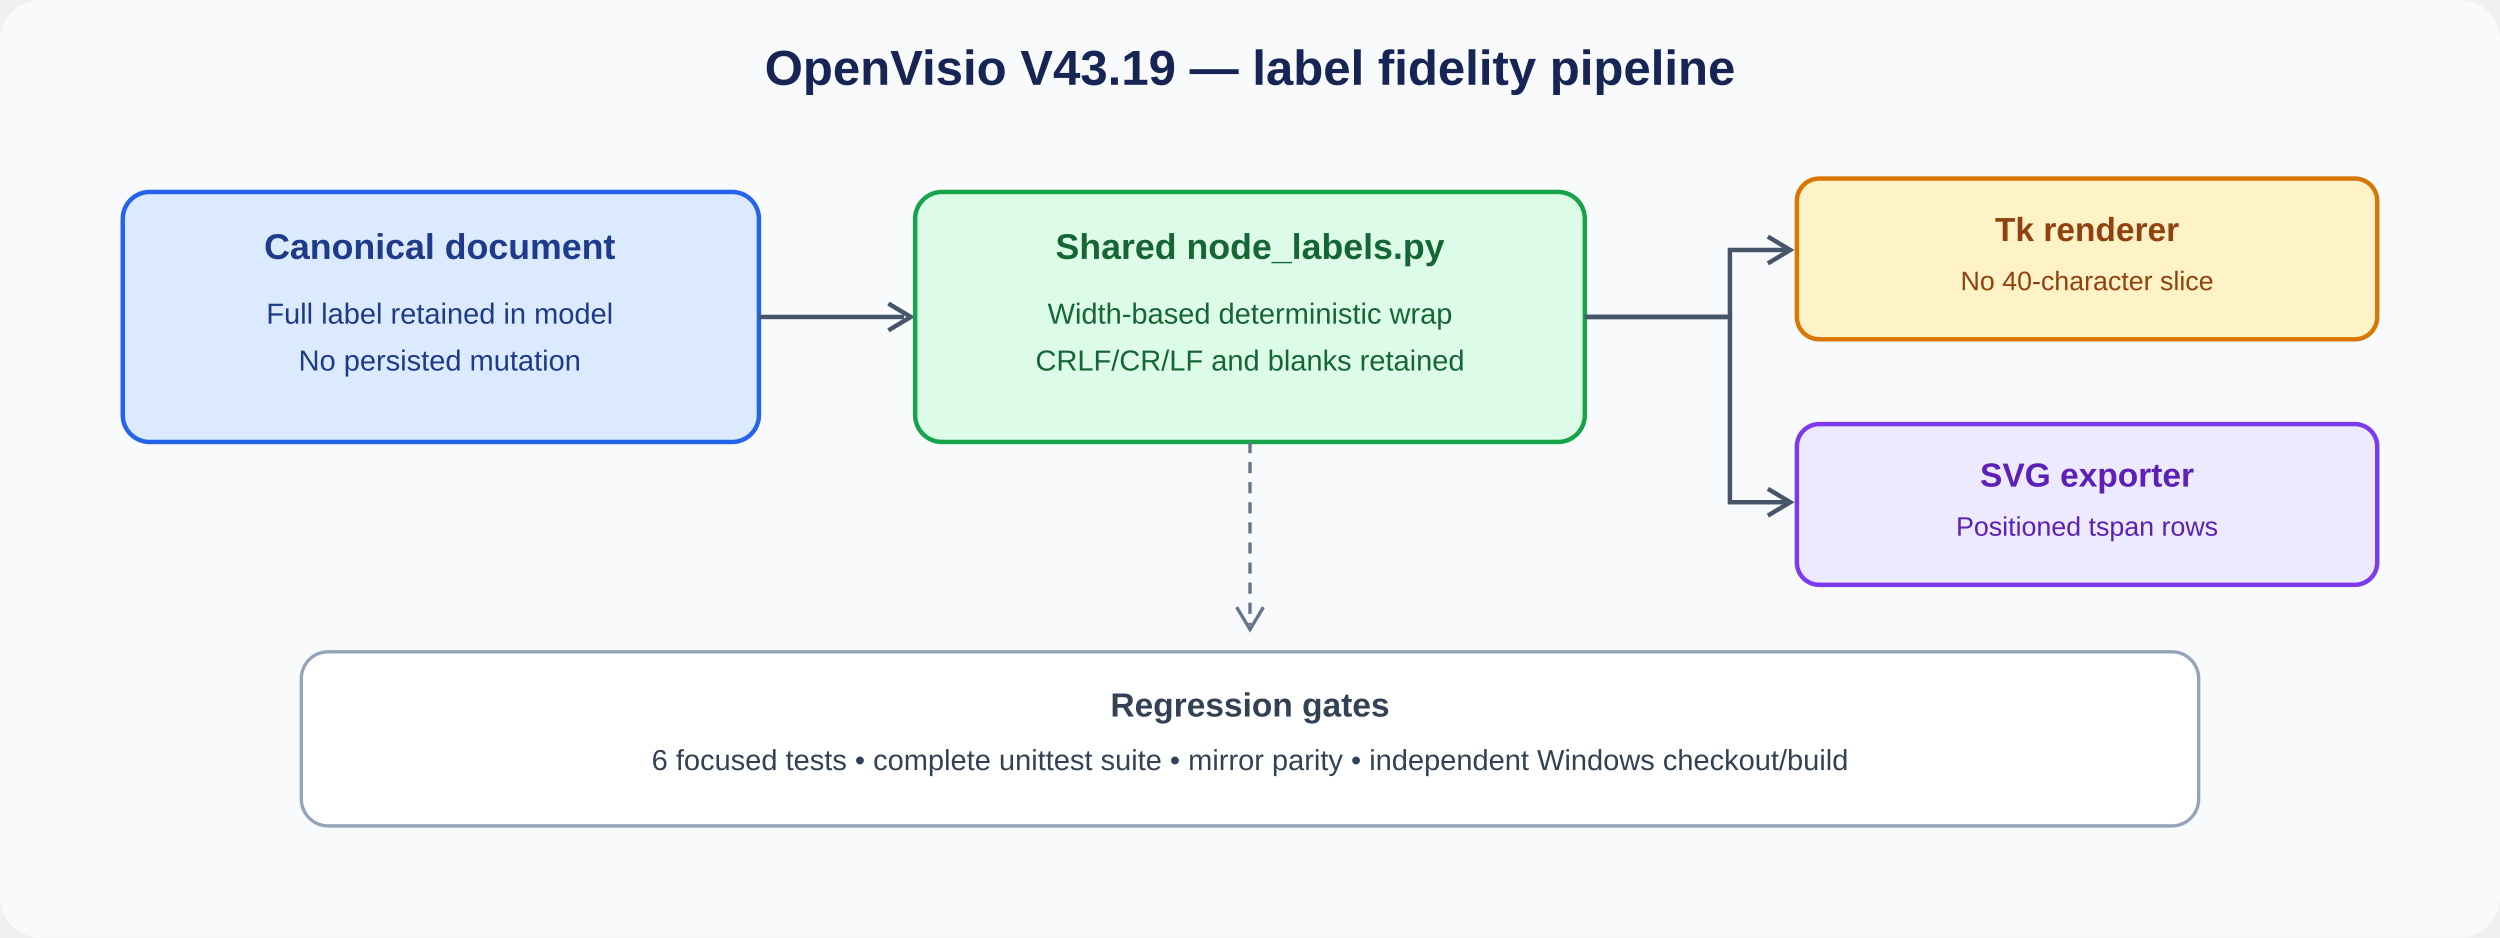
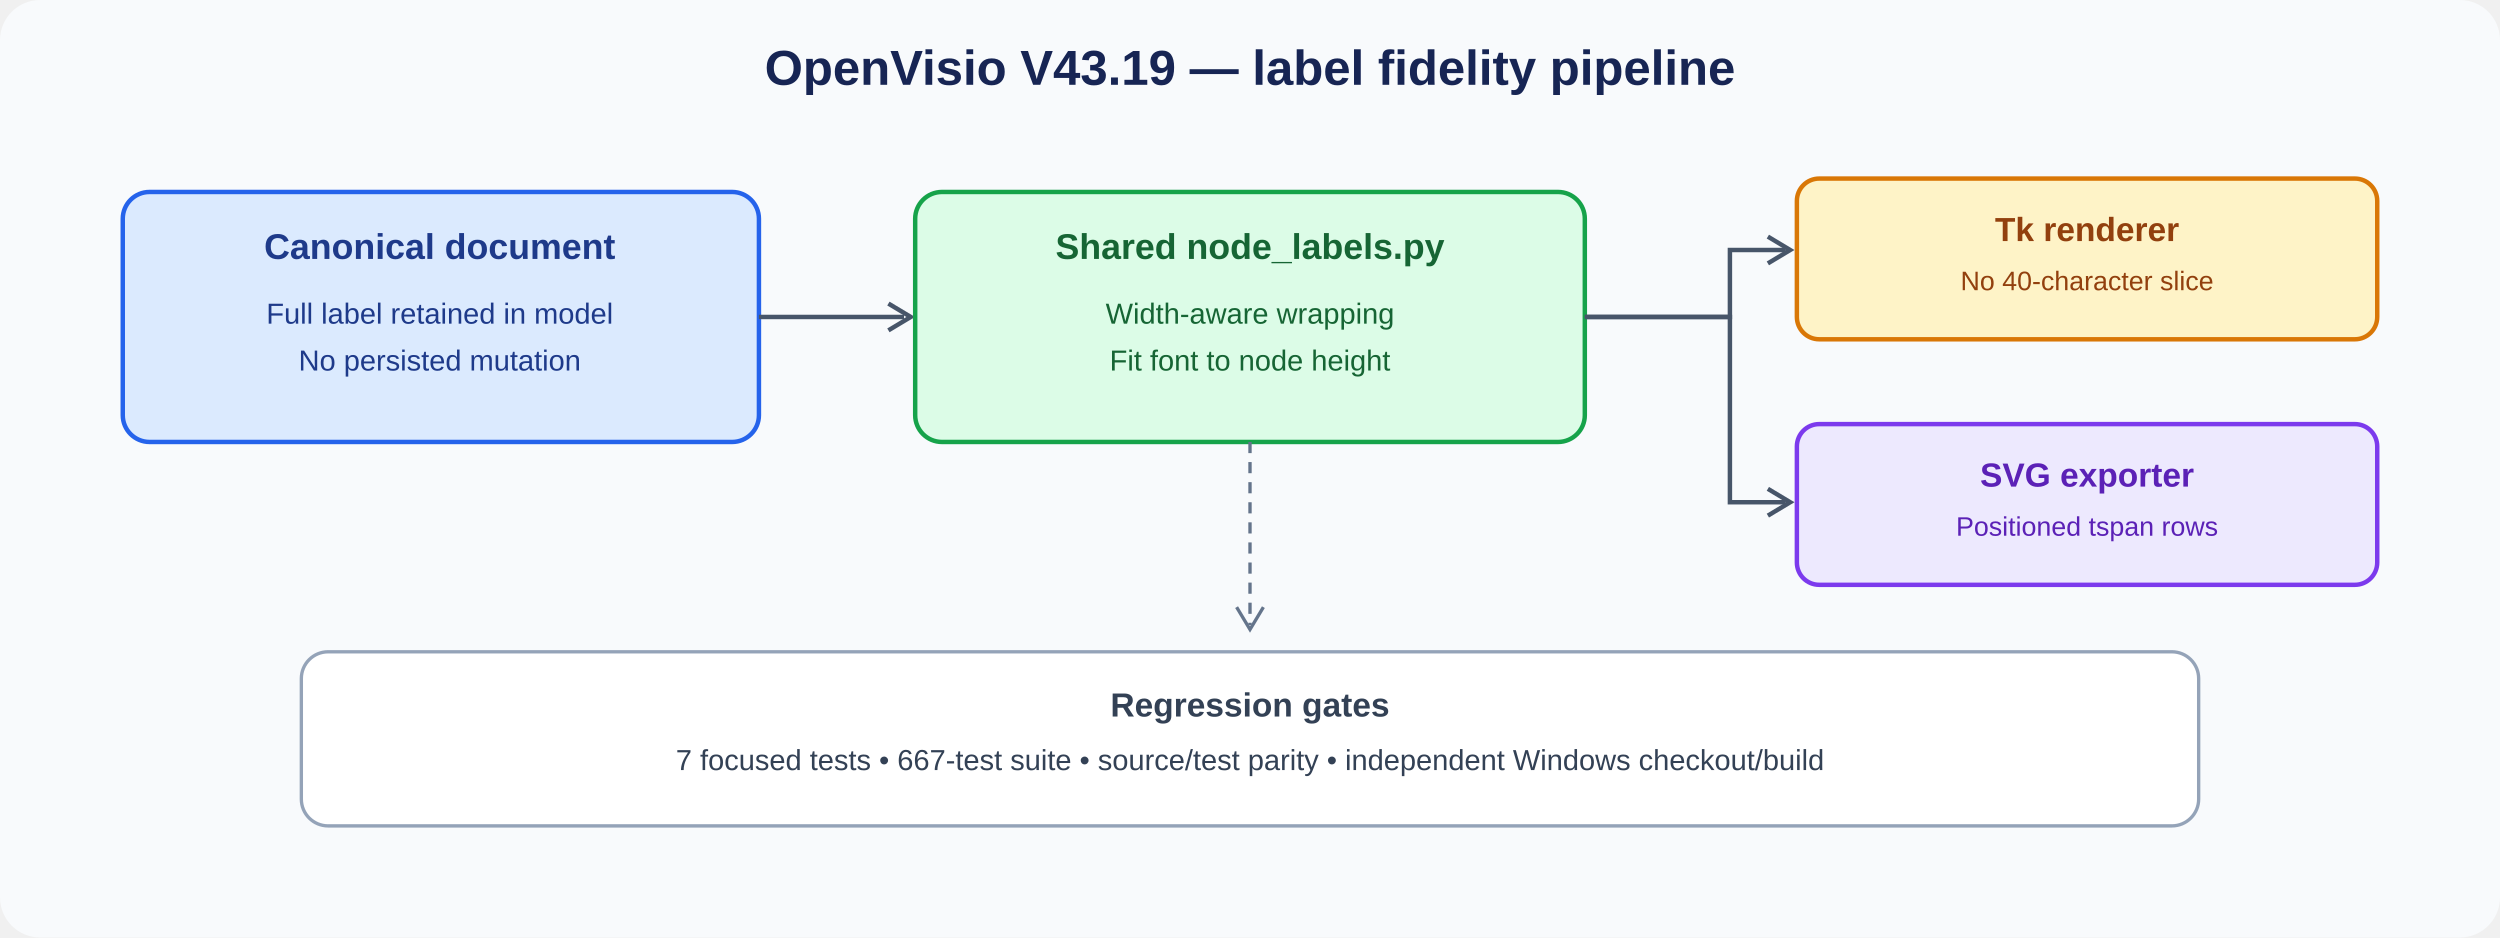
<svg xmlns="http://www.w3.org/2000/svg" width="1120" height="420" viewBox="0 0 1120 420">
  <rect width="1120" height="420" rx="18" fill="#f8fafc" />
  <text x="560" y="38" text-anchor="middle" font-family="Arial" font-size="22" font-weight="bold" fill="#172554">OpenVisio V43.19 — label fidelity pipeline</text>
  <rect x="55" y="86" width="285" height="112" rx="12" fill="#dbeafe" stroke="#2563eb" stroke-width="2" />
  <text x="197" y="116" text-anchor="middle" font-family="Arial" font-size="16" font-weight="bold" fill="#1e3a8a">Canonical document</text>
  <text x="197" y="145" text-anchor="middle" font-family="Arial" font-size="13" fill="#1e3a8a">Full label retained in model</text>
  <text x="197" y="166" text-anchor="middle" font-family="Arial" font-size="13" fill="#1e3a8a">No persisted mutation</text>
  <path d="M340 142 H405" stroke="#475569" stroke-width="2" fill="none" />
  <path d="M398 136 L408 142 L398 148" fill="none" stroke="#475569" stroke-width="2" />
  <rect x="410" y="86" width="300" height="112" rx="12" fill="#dcfce7" stroke="#16a34a" stroke-width="2" />
  <text x="560" y="116" text-anchor="middle" font-family="Arial" font-size="16" font-weight="bold" fill="#166534">Shared node_labels.py</text>
-   <text x="560" y="145" text-anchor="middle" font-family="Arial" font-size="13" fill="#166534">Width-based deterministic wrap</text>
-   <text x="560" y="166" text-anchor="middle" font-family="Arial" font-size="13" fill="#166534">CRLF/CR/LF and blanks retained</text>
+   <text x="560" y="145" text-anchor="middle" font-family="Arial" font-size="13" fill="#166534">Width-aware wrapping</text>
+   <text x="560" y="166" text-anchor="middle" font-family="Arial" font-size="13" fill="#166534">Fit font to node height</text>
  <path d="M710 142 H775 V112 H800" stroke="#475569" stroke-width="2" fill="none" />
  <path d="M792 106 L802 112 L792 118" fill="none" stroke="#475569" stroke-width="2" />
  <path d="M710 142 H775 V225 H800" stroke="#475569" stroke-width="2" fill="none" />
  <path d="M792 219 L802 225 L792 231" fill="none" stroke="#475569" stroke-width="2" />
  <rect x="805" y="80" width="260" height="72" rx="10" fill="#fef3c7" stroke="#d97706" stroke-width="2" />
  <text x="935" y="108" text-anchor="middle" font-family="Arial" font-size="15" font-weight="bold" fill="#92400e">Tk renderer</text>
  <text x="935" y="130" text-anchor="middle" font-family="Arial" font-size="12" fill="#92400e">No 40-character slice</text>
  <rect x="805" y="190" width="260" height="72" rx="10" fill="#ede9fe" stroke="#7c3aed" stroke-width="2" />
  <text x="935" y="218" text-anchor="middle" font-family="Arial" font-size="15" font-weight="bold" fill="#5b21b6">SVG exporter</text>
  <text x="935" y="240" text-anchor="middle" font-family="Arial" font-size="12" fill="#5b21b6">Positioned tspan rows</text>
  <rect x="135" y="292" width="850" height="78" rx="12" fill="#fff" stroke="#94a3b8" stroke-width="1.5" />
  <text x="560" y="321" text-anchor="middle" font-family="Arial" font-size="15" font-weight="bold" fill="#334155">Regression gates</text>
-   <text x="560" y="345" text-anchor="middle" font-family="Arial" font-size="13" fill="#334155">6 focused tests • complete unittest suite • mirror parity • independent Windows checkout/build</text>
+   <text x="560" y="345" text-anchor="middle" font-family="Arial" font-size="13" fill="#334155">7 focused tests • 667-test suite • source/test parity • independent Windows checkout/build</text>
  <path d="M560 198 V280" stroke="#64748b" stroke-width="1.5" stroke-dasharray="5,4" />
  <path d="M554 272 L560 282 L566 272" fill="none" stroke="#64748b" stroke-width="1.5" />
</svg>
